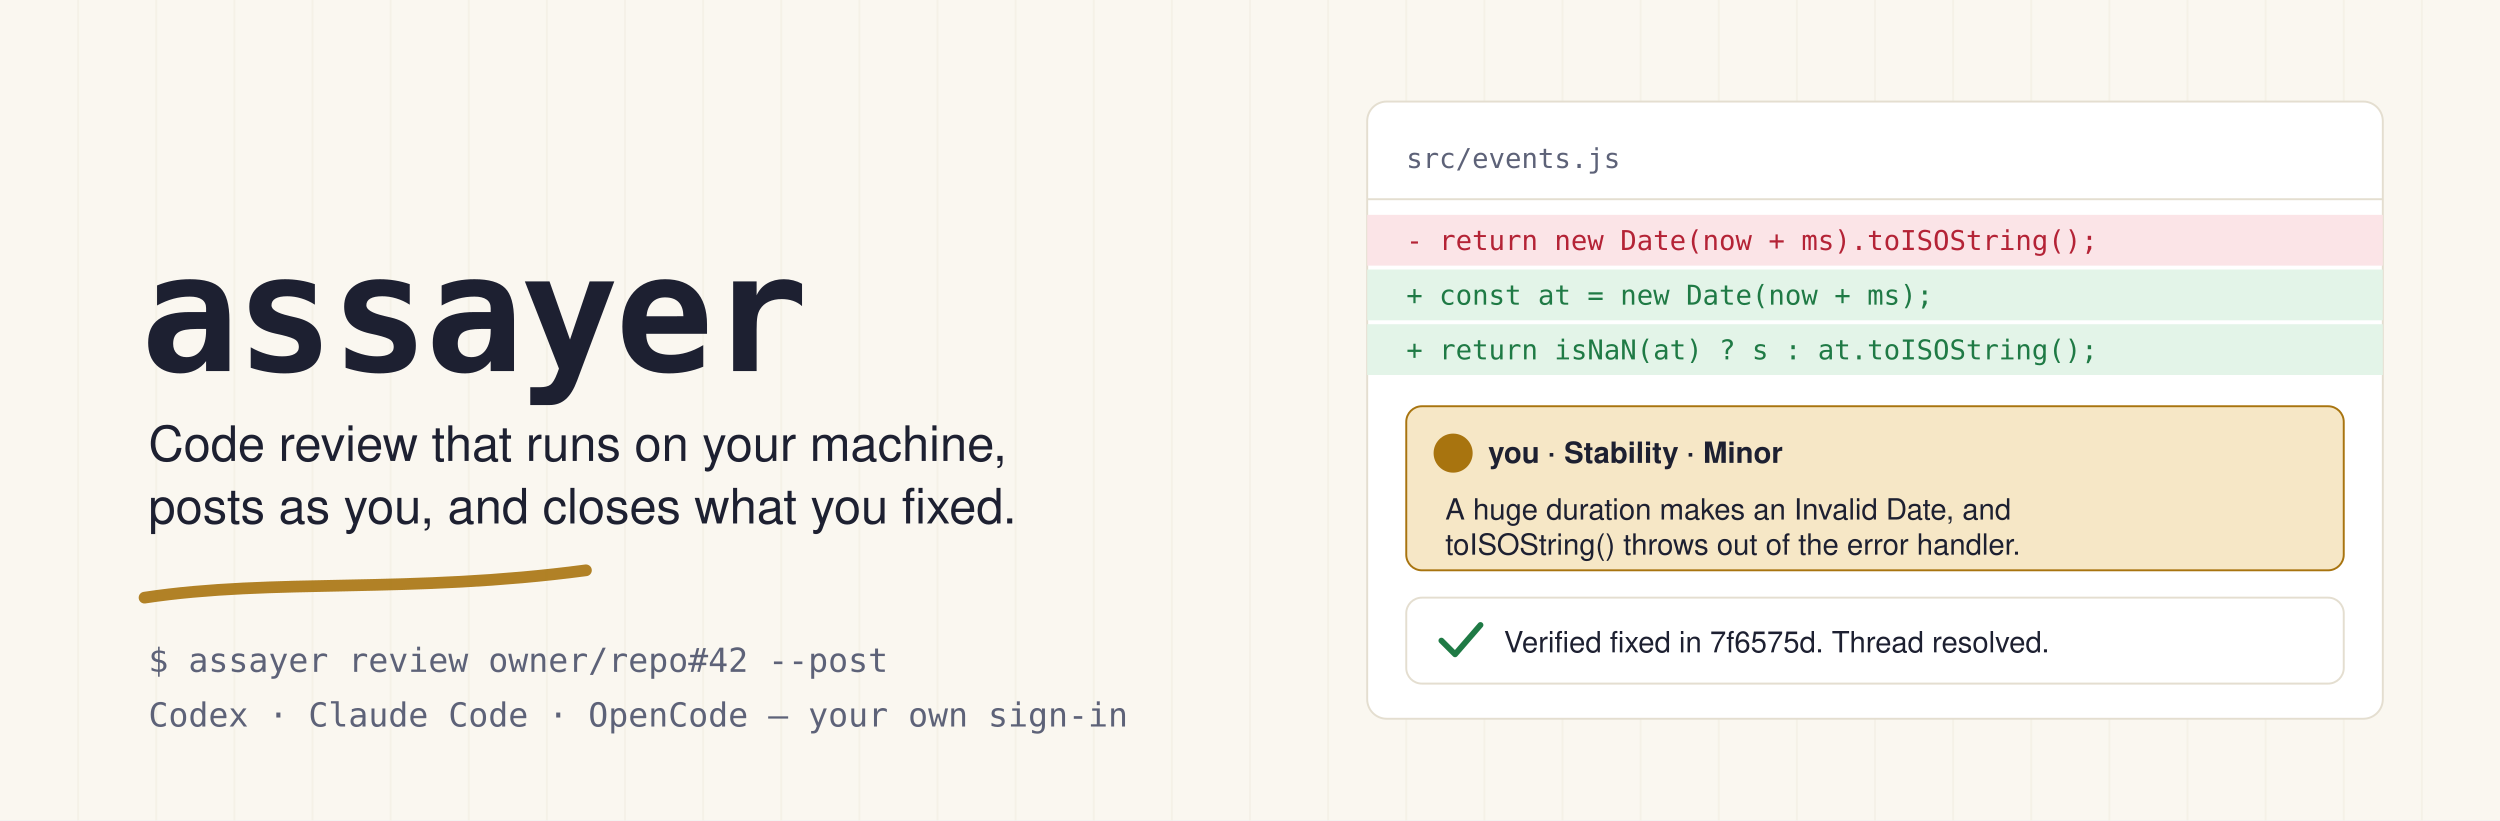
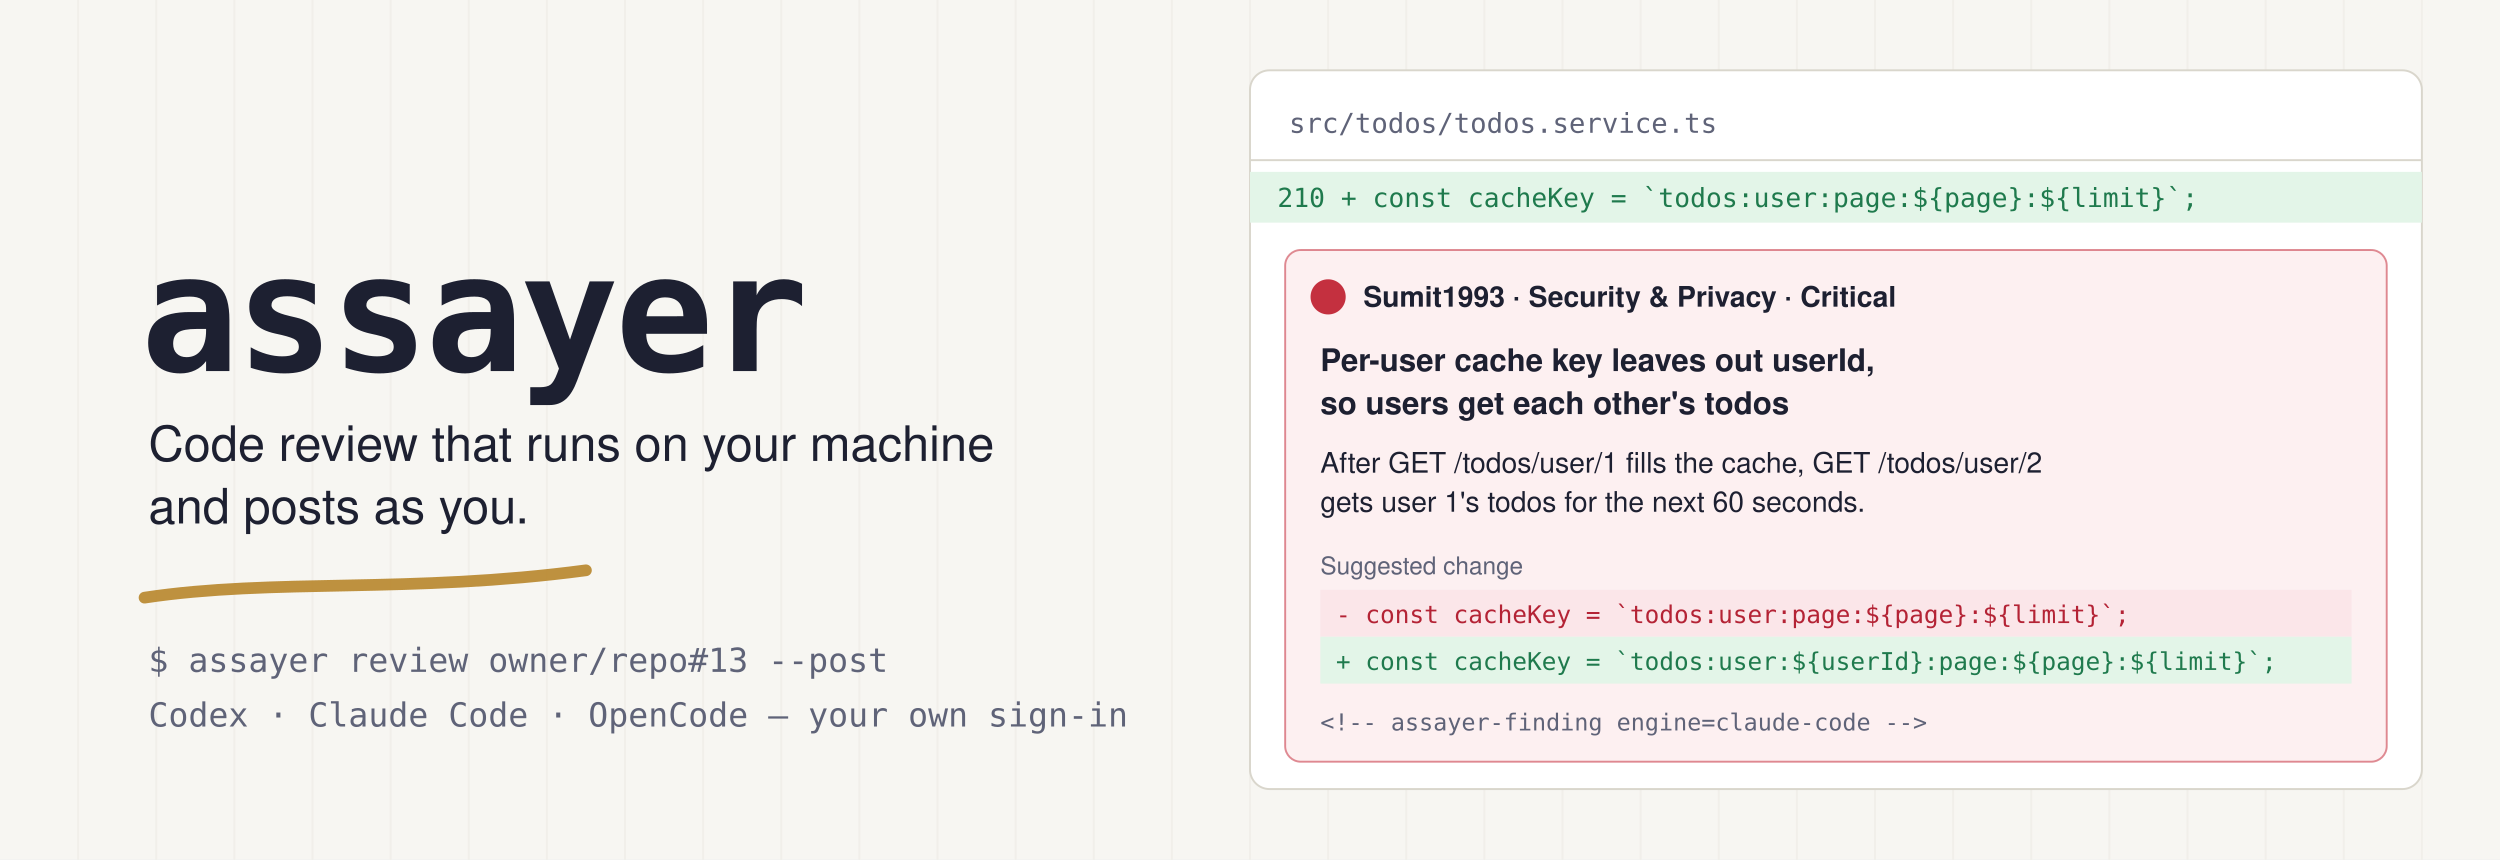
- <svg xmlns="http://www.w3.org/2000/svg" width="1280" height="420" viewBox="0 0 1280 420" role="img" aria-labelledby="t d">
-   <rect width="1280" height="420" fill="#faf7f0" />
-   <g stroke="#efe9dc" stroke-width="1">
-     <line x1="40" y1="0" x2="40" y2="420" />
-     <line x1="80" y1="0" x2="80" y2="420" />
-     <line x1="120" y1="0" x2="120" y2="420" />
-     <line x1="160" y1="0" x2="160" y2="420" />
-     <line x1="200" y1="0" x2="200" y2="420" />
-     <line x1="240" y1="0" x2="240" y2="420" />
-     <line x1="280" y1="0" x2="280" y2="420" />
-     <line x1="320" y1="0" x2="320" y2="420" />
-     <line x1="360" y1="0" x2="360" y2="420" />
-     <line x1="400" y1="0" x2="400" y2="420" />
-     <line x1="440" y1="0" x2="440" y2="420" />
-     <line x1="480" y1="0" x2="480" y2="420" />
-     <line x1="520" y1="0" x2="520" y2="420" />
-     <line x1="560" y1="0" x2="560" y2="420" />
-     <line x1="600" y1="0" x2="600" y2="420" />
-     <line x1="640" y1="0" x2="640" y2="420" />
-     <line x1="680" y1="0" x2="680" y2="420" />
-     <line x1="720" y1="0" x2="720" y2="420" />
-     <line x1="760" y1="0" x2="760" y2="420" />
-     <line x1="800" y1="0" x2="800" y2="420" />
-     <line x1="840" y1="0" x2="840" y2="420" />
-     <line x1="880" y1="0" x2="880" y2="420" />
-     <line x1="920" y1="0" x2="920" y2="420" />
-     <line x1="960" y1="0" x2="960" y2="420" />
-     <line x1="1000" y1="0" x2="1000" y2="420" />
-     <line x1="1040" y1="0" x2="1040" y2="420" />
-     <line x1="1080" y1="0" x2="1080" y2="420" />
-     <line x1="1120" y1="0" x2="1120" y2="420" />
-     <line x1="1160" y1="0" x2="1160" y2="420" />
-     <line x1="1200" y1="0" x2="1200" y2="420" />
-     <line x1="1240" y1="0" x2="1240" y2="420" />
+ <svg xmlns="http://www.w3.org/2000/svg" width="1280" height="440" viewBox="0 0 1280 440" role="img" aria-labelledby="t d">
+   <rect width="1280" height="440" fill="#f7f6f2" />
+   <g stroke="#e8e6df" stroke-width="1">
+     <line x1="40" y1="0" x2="40" y2="440" />
+     <line x1="80" y1="0" x2="80" y2="440" />
+     <line x1="120" y1="0" x2="120" y2="440" />
+     <line x1="160" y1="0" x2="160" y2="440" />
+     <line x1="200" y1="0" x2="200" y2="440" />
+     <line x1="240" y1="0" x2="240" y2="440" />
+     <line x1="280" y1="0" x2="280" y2="440" />
+     <line x1="320" y1="0" x2="320" y2="440" />
+     <line x1="360" y1="0" x2="360" y2="440" />
+     <line x1="400" y1="0" x2="400" y2="440" />
+     <line x1="440" y1="0" x2="440" y2="440" />
+     <line x1="480" y1="0" x2="480" y2="440" />
+     <line x1="520" y1="0" x2="520" y2="440" />
+     <line x1="560" y1="0" x2="560" y2="440" />
+     <line x1="600" y1="0" x2="600" y2="440" />
+     <line x1="640" y1="0" x2="640" y2="440" />
+     <line x1="680" y1="0" x2="680" y2="440" />
+     <line x1="720" y1="0" x2="720" y2="440" />
+     <line x1="760" y1="0" x2="760" y2="440" />
+     <line x1="800" y1="0" x2="800" y2="440" />
+     <line x1="840" y1="0" x2="840" y2="440" />
+     <line x1="880" y1="0" x2="880" y2="440" />
+     <line x1="920" y1="0" x2="920" y2="440" />
+     <line x1="960" y1="0" x2="960" y2="440" />
+     <line x1="1000" y1="0" x2="1000" y2="440" />
+     <line x1="1040" y1="0" x2="1040" y2="440" />
+     <line x1="1080" y1="0" x2="1080" y2="440" />
+     <line x1="1120" y1="0" x2="1120" y2="440" />
+     <line x1="1160" y1="0" x2="1160" y2="440" />
+     <line x1="1200" y1="0" x2="1200" y2="440" />
+     <line x1="1240" y1="0" x2="1240" y2="440" />
  </g>
-   <rect x="0" y="0" width="1280" height="420" fill="#faf7f0" opacity="0.55" />
-   <path d="M74 306 C 140 296, 210 304, 300 292" stroke="#a8740f" stroke-width="6" stroke-linecap="round" fill="none" opacity="0.9" />
+   <rect width="1280" height="440" fill="#f7f6f2" opacity="0.55" />
+   <path d="M74 306 C 140 296, 210 304, 300 292" stroke="#b8862b" stroke-width="6" stroke-linecap="round" fill="none" opacity="0.9" />
  <text x="72" y="190" font-family="ui-monospace, SFMono-Regular, Menlo, Consolas, monospace" font-size="84" font-weight="700" fill="#1d2031" letter-spacing="-2">assayer</text>
-   <text x="76" y="236" font-family="-apple-system, Segoe UI, Helvetica, Arial, sans-serif" font-size="25" fill="#1d2031">Code review that runs on your machine,</text>
-   <text x="76" y="268" font-family="-apple-system, Segoe UI, Helvetica, Arial, sans-serif" font-size="25" fill="#1d2031">posts as you, and closes what you fixed.</text>
-   <text x="76" y="344" font-family="ui-monospace, SFMono-Regular, Menlo, Consolas, monospace" font-size="17" fill="#5d6278">$ assayer review owner/repo#42 --post</text>
-   <text x="76" y="372" font-family="ui-monospace, SFMono-Regular, Menlo, Consolas, monospace" font-size="17" fill="#5d6278">Codex · Claude Code · OpenCode — your own sign-in</text>
-   <g transform="translate(700 52)">
-     <rect width="520" height="316" rx="10" fill="#ffffff" stroke="#e4ded0" />
-     <text x="20" y="34" font-family="ui-monospace, SFMono-Regular, Menlo, Consolas, monospace" font-size="14" fill="#5d6278">src/events.js</text>
-     <line x1="0" y1="50" x2="520" y2="50" stroke="#e4ded0" />
-     <rect x="0" y="58" width="520" height="26" fill="#fbe4e7" />
-     <text x="20" y="76" font-family="ui-monospace, SFMono-Regular, Menlo, Consolas, monospace" font-size="14" fill="#b42336">- return new Date(now + ms).toISOString();</text>
-     <rect x="0" y="86" width="520" height="26" fill="#e3f4e8" />
-     <text x="20" y="104" font-family="ui-monospace, SFMono-Regular, Menlo, Consolas, monospace" font-size="14" fill="#1f7a45">+ const at = new Date(now + ms);</text>
-     <rect x="0" y="114" width="520" height="26" fill="#e3f4e8" />
-     <text x="20" y="132" font-family="ui-monospace, SFMono-Regular, Menlo, Consolas, monospace" font-size="14" fill="#1f7a45">+ return isNaN(at) ? s : at.toISOString();</text>
-     <rect x="20" y="156" width="480" height="84" rx="8" fill="#f6e7c6" stroke="#a8740f" />
-     <circle cx="44" cy="180" r="10" fill="#a8740f" />
-     <text x="62" y="185" font-family="-apple-system, Segoe UI, Helvetica, Arial, sans-serif" font-size="15" font-weight="600" fill="#1d2031">you · Stability · Minor</text>
-     <text x="40" y="214" font-family="-apple-system, Segoe UI, Helvetica, Arial, sans-serif" font-size="15" fill="#1d2031">A huge duration makes an Invalid Date, and</text>
-     <text x="40" y="232" font-family="-apple-system, Segoe UI, Helvetica, Arial, sans-serif" font-size="15" fill="#1d2031">toISOString() throws out of the error handler.</text>
-     <rect x="20" y="254" width="480" height="44" rx="8" fill="none" stroke="#e4ded0" />
-     <path d="M38 276 l7 7 l13 -15" stroke="#1f7a45" stroke-width="3" fill="none" stroke-linecap="round" stroke-linejoin="round" />
-     <text x="70" y="282" font-family="-apple-system, Segoe UI, Helvetica, Arial, sans-serif" font-size="15" fill="#1d2031">Verified fixed in 7f6575d. Thread resolved.</text>
+   <text x="76" y="236" font-family="-apple-system, Segoe UI, Helvetica, Arial, sans-serif" font-size="25" font-weight="400" fill="#1d2031">Code review that runs on your machine</text>
+   <text x="76" y="268" font-family="-apple-system, Segoe UI, Helvetica, Arial, sans-serif" font-size="25" font-weight="400" fill="#1d2031">and posts as you.</text>
+   <text x="76" y="344" font-family="ui-monospace, SFMono-Regular, Menlo, Consolas, monospace" font-size="17" font-weight="400" fill="#5f6378">$ assayer review owner/repo#13 --post</text>
+   <text x="76" y="372" font-family="ui-monospace, SFMono-Regular, Menlo, Consolas, monospace" font-size="17" font-weight="400" fill="#5f6378">Codex · Claude Code · OpenCode — your own sign-in</text>
+   <g transform="translate(640 36)">
+     <rect width="600" height="368" rx="10" fill="#ffffff" stroke="#d9d6cc" />
+     <text x="20" y="32" font-family="ui-monospace, SFMono-Regular, Menlo, Consolas, monospace" font-size="14" font-weight="400" fill="#5f6378">src/todos/todos.service.ts</text>
+     <line x1="0" y1="46" x2="600" y2="46" stroke="#d9d6cc" />
+     <rect x="0" y="52" width="600" height="26" fill="#e3f5e8" />
+     <text x="14" y="70" font-family="ui-monospace, SFMono-Regular, Menlo, Consolas, monospace" font-size="13.5" font-weight="400" fill="#1f7a4d">210 +   const cacheKey = `todos:user:page:${page}:${limit}`;</text>
+     <rect x="18" y="92" width="564" height="262" rx="8" fill="#fdf0f1" stroke="#c4303f" stroke-opacity="0.55" />
+     <circle cx="40" cy="116" r="9" fill="#c4303f" />
+     <text x="58" y="121" font-family="-apple-system, Segoe UI, Helvetica, Arial, sans-serif" font-size="14.5" font-weight="600" fill="#1d2031">Sumit1993 · Security &amp; Privacy · Critical</text>
+     <text x="36" y="154" font-family="-apple-system, Segoe UI, Helvetica, Arial, sans-serif" font-size="16" font-weight="700" fill="#1d2031">Per-user cache key leaves out userId,</text>
+     <text x="36" y="176" font-family="-apple-system, Segoe UI, Helvetica, Arial, sans-serif" font-size="16" font-weight="700" fill="#1d2031">so users get each other's todos</text>
+     <text x="36" y="206" font-family="-apple-system, Segoe UI, Helvetica, Arial, sans-serif" font-size="14.5" font-weight="400" fill="#1d2031">After GET /todos/user/1 fills the cache, GET /todos/user/2</text>
+     <text x="36" y="226" font-family="-apple-system, Segoe UI, Helvetica, Arial, sans-serif" font-size="14.5" font-weight="400" fill="#1d2031">gets user 1's todos for the next 60 seconds.</text>
+     <text x="36" y="258" font-family="-apple-system, Segoe UI, Helvetica, Arial, sans-serif" font-size="12.5" font-weight="400" fill="#5f6378">Suggested change</text>
+     <rect x="36" y="266" width="528" height="24" fill="#fbe6e9" />
+     <text x="44" y="283" font-family="ui-monospace, SFMono-Regular, Menlo, Consolas, monospace" font-size="12.5" font-weight="400" fill="#b42335">- const cacheKey = `todos:user:page:${page}:${limit}`;</text>
+     <rect x="36" y="290" width="528" height="24" fill="#e3f5e8" />
+     <text x="44" y="307" font-family="ui-monospace, SFMono-Regular, Menlo, Consolas, monospace" font-size="12.5" font-weight="400" fill="#1f7a4d">+ const cacheKey = `todos:user:${userId}:page:${page}:${limit}`;</text>
+     <text x="36" y="338" font-family="ui-monospace, SFMono-Regular, Menlo, Consolas, monospace" font-size="12" font-weight="400" fill="#5f6378">&lt;!-- assayer-finding engine=claude-code --&gt;</text>
  </g>
</svg>
